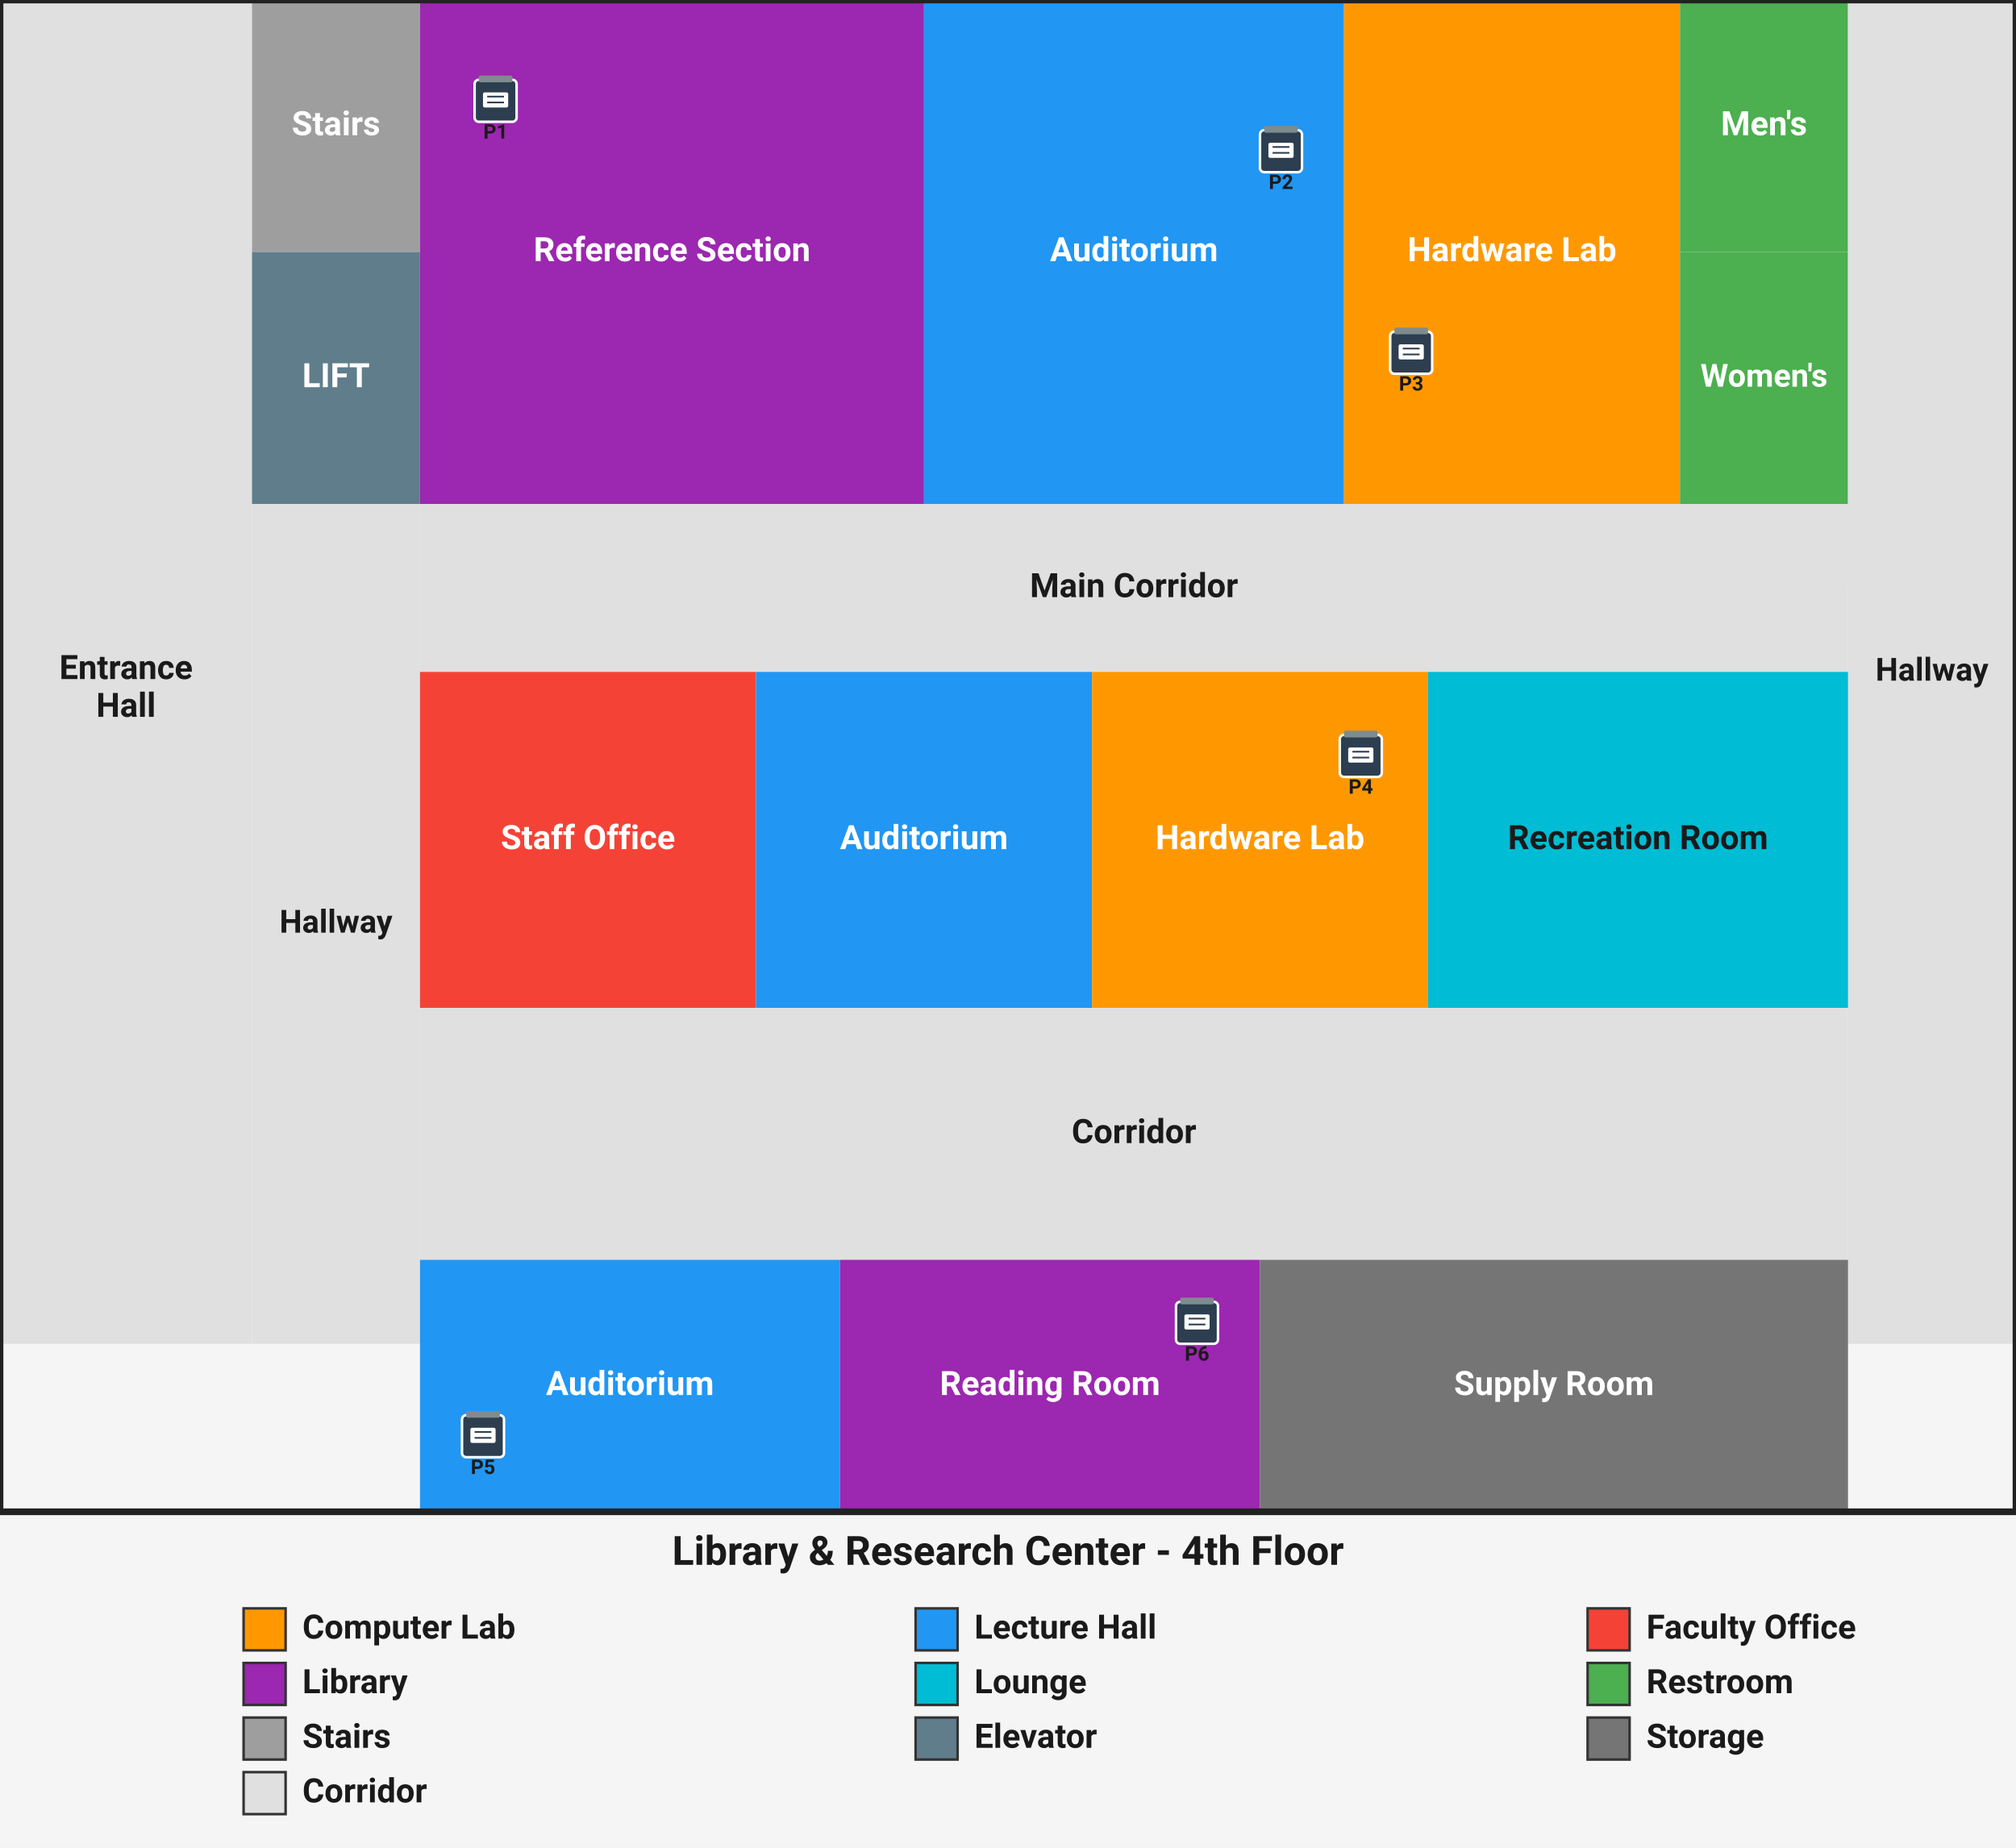
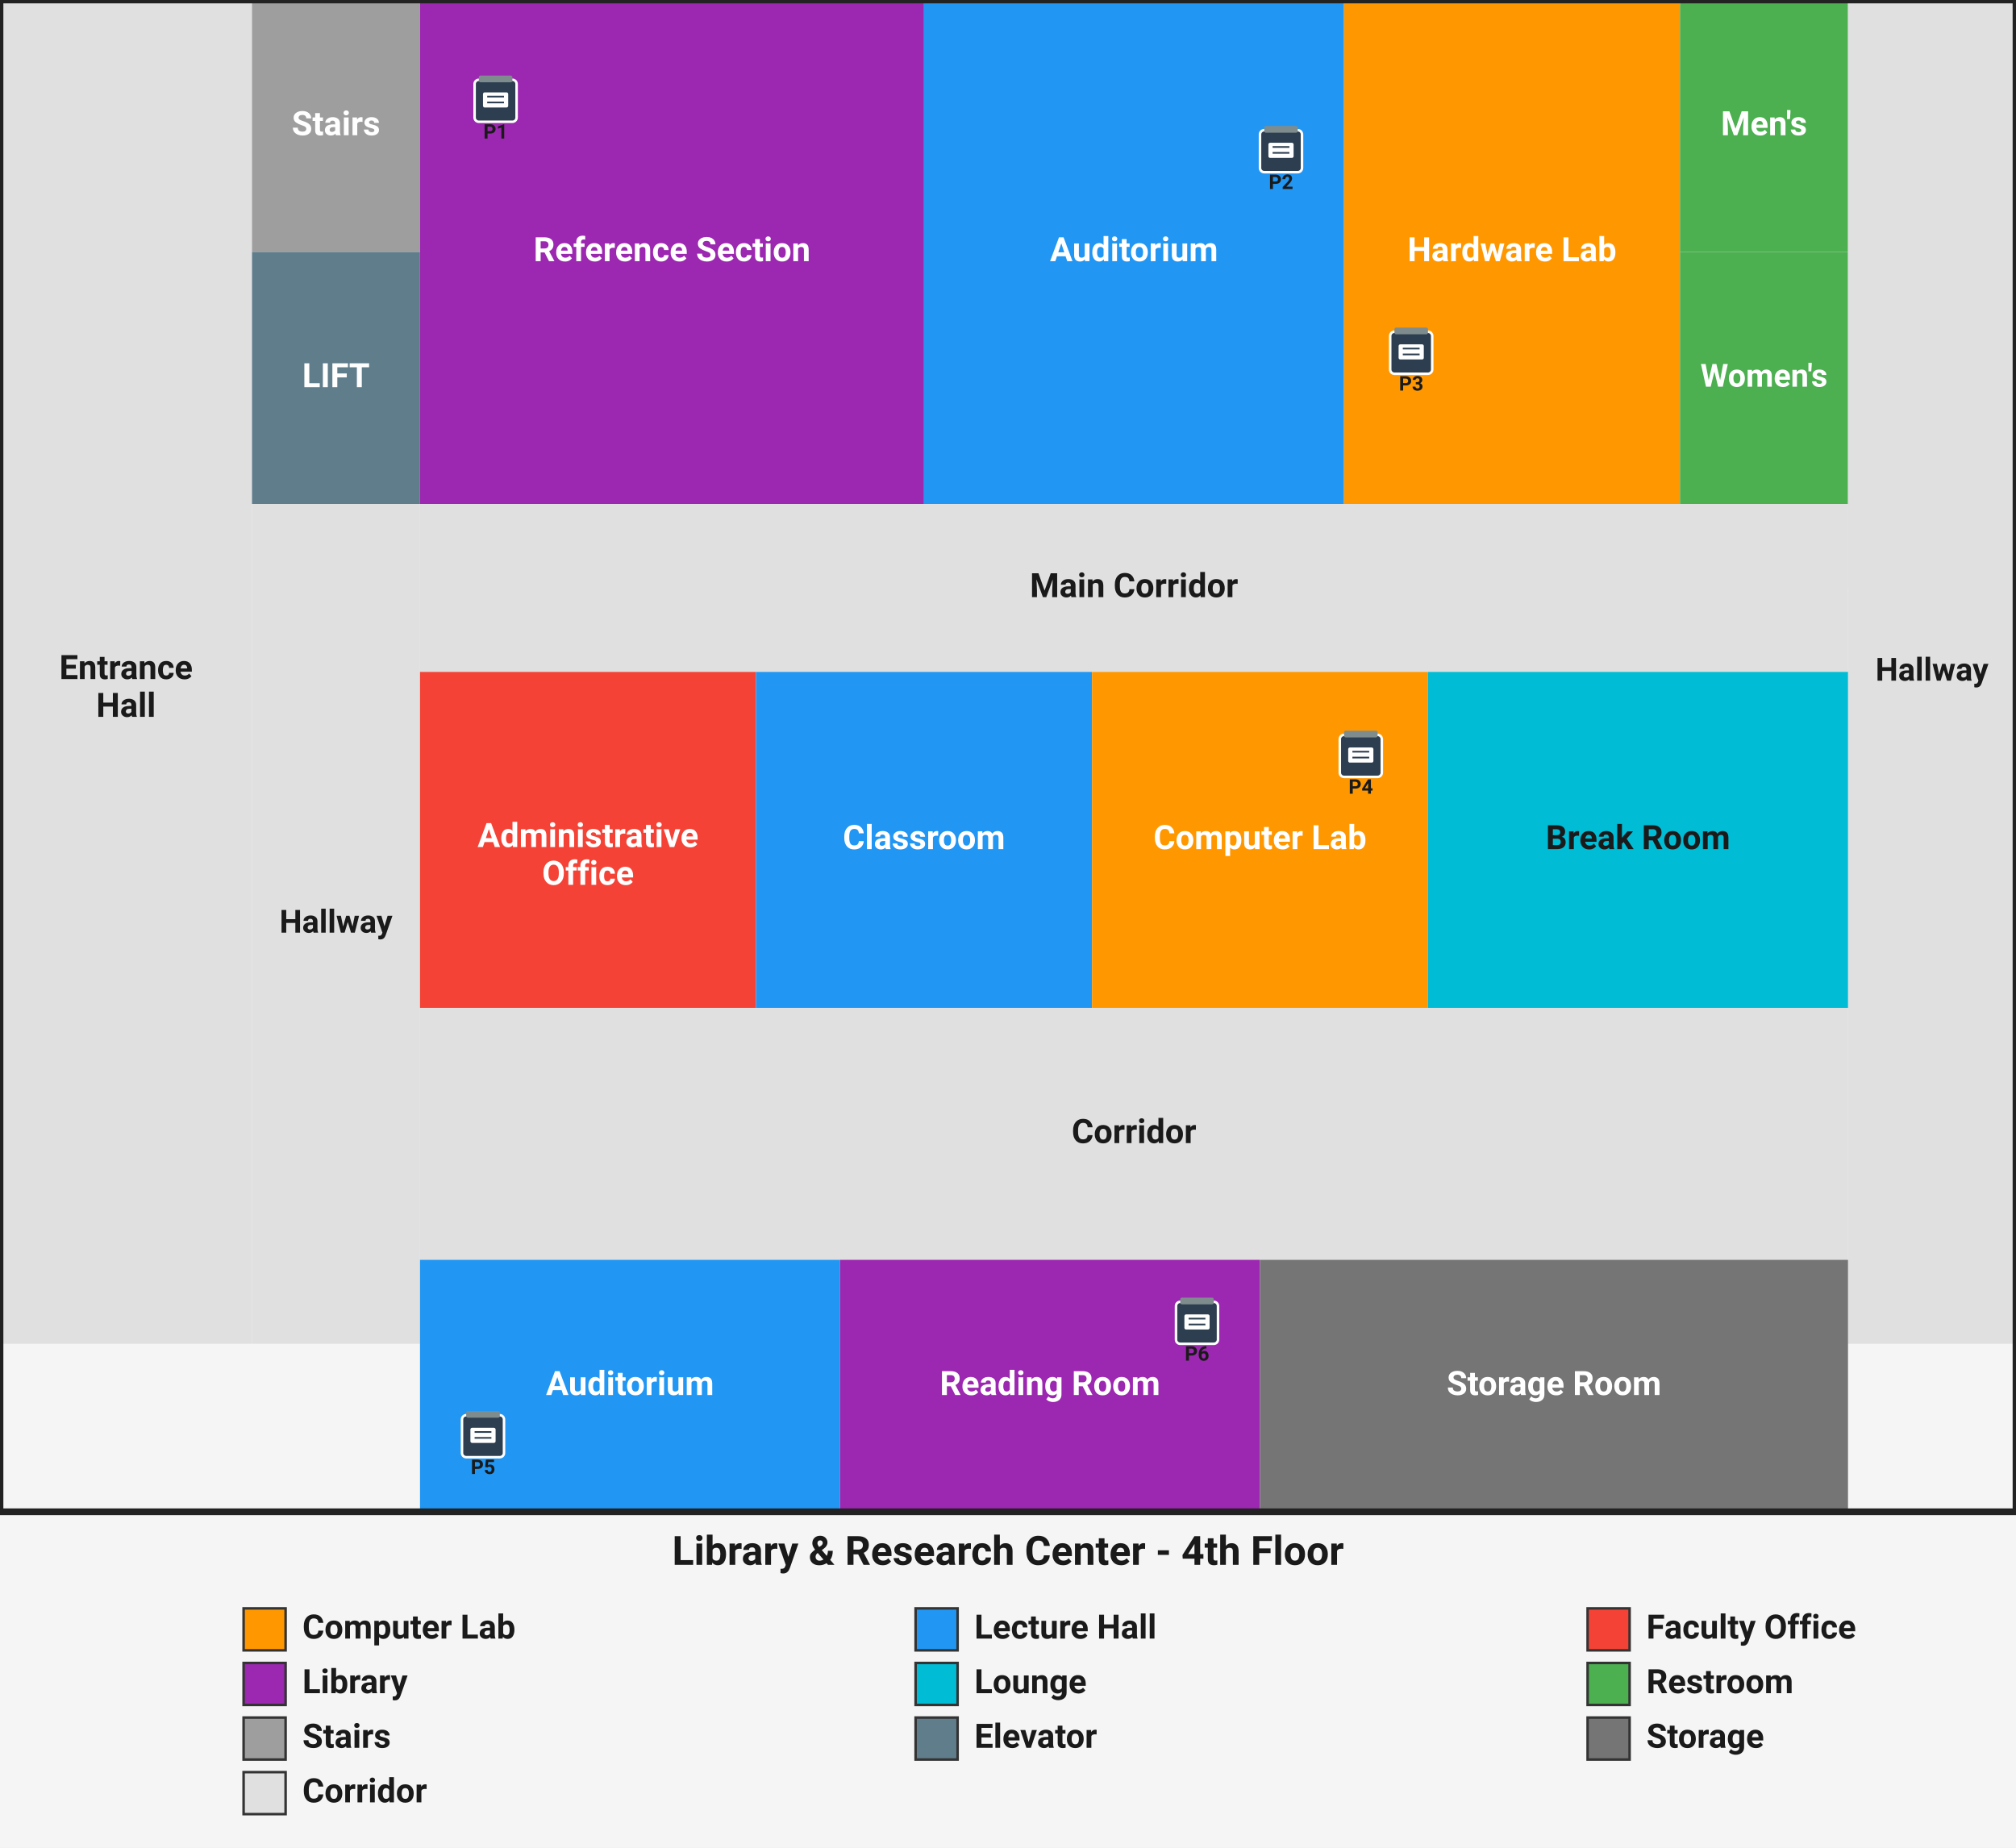
<svg xmlns="http://www.w3.org/2000/svg" viewBox="0 0 2400 2200" width="2400" height="2200" style="display:block; max-width:100%; height:auto;">
  <defs>
    <style>
      text { 
        -webkit-font-smoothing: antialiased;
        -moz-osx-font-smoothing: grayscale;
      }
    </style>
  </defs>
  <rect x="0" y="0" width="2400" height="2200" fill="#f5f5f5" />
  <rect x="0" y="0" width="300" height="1600" fill="#E0E0E0" stroke="none" />
  <g>
    <text x="150.0" y="797.5" font-family="Roboto,Segoe UI,Arial,sans-serif" font-size="40" font-weight="600" fill="#1a1a1a" text-anchor="middle" dominant-baseline="middle">
                  Entrance
                </text>
    <text x="150.0" y="842.5" font-family="Roboto,Segoe UI,Arial,sans-serif" font-size="40" font-weight="600" fill="#1a1a1a" text-anchor="middle" dominant-baseline="middle">
                  Hall
                </text>
  </g>
  <rect x="300" y="0" width="200" height="300" fill="#9E9E9E" stroke="none" />
  <text x="400.0" y="150.0" font-family="Roboto,Segoe UI,Arial,sans-serif" font-size="40" font-weight="600" fill="white" text-anchor="middle" dominant-baseline="middle">
              Stairs
            </text>
  <rect x="300" y="300" width="200" height="300" fill="#607D8B" stroke="none" />
  <text x="400.0" y="450.0" font-family="Roboto,Segoe UI,Arial,sans-serif" font-size="40" font-weight="600" fill="white" text-anchor="middle" dominant-baseline="middle">
              LIFT
            </text>
  <rect x="300" y="600" width="200" height="1000" fill="#E0E0E0" stroke="none" />
  <text x="400.0" y="1100.0" font-family="Roboto,Segoe UI,Arial,sans-serif" font-size="38" font-weight="600" fill="#1a1a1a" text-anchor="middle" dominant-baseline="middle">
              Hallway
            </text>
  <rect x="500" y="0" width="600" height="600" fill="#9C27B0" stroke="none" />
  <text x="800.0" y="300.0" font-family="Roboto,Segoe UI,Arial,sans-serif" font-size="40" font-weight="600" fill="white" text-anchor="middle" dominant-baseline="middle">
              Reference Section
            </text>
  <rect x="1100" y="0" width="500" height="600" fill="#2196F3" stroke="none" />
  <text x="1350.0" y="300.0" font-family="Roboto,Segoe UI,Arial,sans-serif" font-size="40" font-weight="600" fill="white" text-anchor="middle" dominant-baseline="middle">
              Auditorium
            </text>
  <rect x="1600" y="0" width="400" height="600" fill="#FF9800" stroke="none" />
  <text x="1800.0" y="300.0" font-family="Roboto,Segoe UI,Arial,sans-serif" font-size="40" font-weight="600" fill="white" text-anchor="middle" dominant-baseline="middle">
              Hardware Lab
            </text>
  <rect x="2000" y="0" width="200" height="300" fill="#4CAF50" stroke="none" />
  <text x="2100.0" y="150.0" font-family="Roboto,Segoe UI,Arial,sans-serif" font-size="40" font-weight="600" fill="white" text-anchor="middle" dominant-baseline="middle">
              Men's
            </text>
  <rect x="2000" y="300" width="200" height="300" fill="#4CAF50" stroke="none" />
  <text x="2100.0" y="450.0" font-family="Roboto,Segoe UI,Arial,sans-serif" font-size="38" font-weight="600" fill="white" text-anchor="middle" dominant-baseline="middle">
              Women's
            </text>
  <rect x="2000" y="600" width="200" height="100" fill="#E0E0E0" stroke="none" />
  <rect x="2200" y="0" width="200" height="1600" fill="#E0E0E0" stroke="none" />
  <text x="2300.0" y="800.0" font-family="Roboto,Segoe UI,Arial,sans-serif" font-size="38" font-weight="600" fill="#1a1a1a" text-anchor="middle" dominant-baseline="middle">
              Hallway
            </text>
  <rect x="500" y="600" width="1700" height="200" fill="#E0E0E0" stroke="none" />
  <text x="1350.0" y="700.0" font-family="Roboto,Segoe UI,Arial,sans-serif" font-size="40" font-weight="600" fill="#1a1a1a" text-anchor="middle" dominant-baseline="middle">
              Main Corridor
            </text>
  <rect x="500" y="800" width="400" height="400" fill="#F44336" stroke="none" />
-   <text x="700.0" y="1000.0" font-family="Roboto,Segoe UI,Arial,sans-serif" font-size="40" font-weight="600" fill="white" text-anchor="middle" dominant-baseline="middle">
-               Staff Office
-             </text>
+   <g>
+     <text x="700.0" y="997.5" font-family="Roboto,Segoe UI,Arial,sans-serif" font-size="40" font-weight="600" fill="white" text-anchor="middle" dominant-baseline="middle">
+                   Administrative
+                 </text>
+     <text x="700.0" y="1042.5" font-family="Roboto,Segoe UI,Arial,sans-serif" font-size="40" font-weight="600" fill="white" text-anchor="middle" dominant-baseline="middle">
+                   Office
+                 </text>
+   </g>
  <rect x="900" y="800" width="400" height="400" fill="#2196F3" stroke="none" />
  <text x="1100.0" y="1000.0" font-family="Roboto,Segoe UI,Arial,sans-serif" font-size="40" font-weight="600" fill="white" text-anchor="middle" dominant-baseline="middle">
-               Auditorium
+               Classroom
            </text>
  <rect x="1300" y="800" width="400" height="400" fill="#FF9800" stroke="none" />
  <text x="1500.0" y="1000.0" font-family="Roboto,Segoe UI,Arial,sans-serif" font-size="40" font-weight="600" fill="white" text-anchor="middle" dominant-baseline="middle">
-               Hardware Lab
+               Computer Lab
            </text>
  <rect x="1700" y="800" width="500" height="400" fill="#00BCD4" stroke="none" />
  <text x="1950.0" y="1000.0" font-family="Roboto,Segoe UI,Arial,sans-serif" font-size="40" font-weight="600" fill="#1a1a1a" text-anchor="middle" dominant-baseline="middle">
-               Recreation Room
+               Break Room
            </text>
  <rect x="500" y="1200" width="1700" height="300" fill="#E0E0E0" stroke="none" />
  <text x="1350.0" y="1350.0" font-family="Roboto,Segoe UI,Arial,sans-serif" font-size="40" font-weight="600" fill="#1a1a1a" text-anchor="middle" dominant-baseline="middle">
              Corridor
            </text>
  <rect x="500" y="1500" width="500" height="300" fill="#2196F3" stroke="none" />
  <text x="750.0" y="1650.0" font-family="Roboto,Segoe UI,Arial,sans-serif" font-size="40" font-weight="600" fill="white" text-anchor="middle" dominant-baseline="middle">
              Auditorium
            </text>
  <rect x="1000" y="1500" width="500" height="300" fill="#9C27B0" stroke="none" />
  <text x="1250.0" y="1650.0" font-family="Roboto,Segoe UI,Arial,sans-serif" font-size="40" font-weight="600" fill="white" text-anchor="middle" dominant-baseline="middle">
              Reading Room
            </text>
  <rect x="1500" y="1500" width="700" height="300" fill="#757575" stroke="none" />
  <text x="1850.0" y="1650.0" font-family="Roboto,Segoe UI,Arial,sans-serif" font-size="40" font-weight="600" fill="white" text-anchor="middle" dominant-baseline="middle">
-               Supply Room
+               Storage Room
            </text>
  <rect x="565.0" y="95.0" width="50" height="50" fill="#2C3E50" stroke="#FFF" stroke-width="3" rx="5" />
  <rect x="570.0" y="90.0" width="40" height="8" fill="#7F8C8D" rx="2" />
  <rect x="575.0" y="110.0" width="30" height="18" fill="white" rx="2" />
  <line x1="580.0" y1="115.0" x2="600.0" y2="115.0" stroke="#2C3E50" stroke-width="2" />
  <line x1="580.0" y1="122.0" x2="600.0" y2="122.0" stroke="#2C3E50" stroke-width="2" />
  <text x="590.0" y="165.0" font-family="Roboto,Segoe UI,Arial,sans-serif" font-size="24" font-weight="700" fill="#1a1a1a" text-anchor="middle">
      P1
    </text>
  <rect x="1500.0" y="155.0" width="50" height="50" fill="#2C3E50" stroke="#FFF" stroke-width="3" rx="5" />
  <rect x="1505.0" y="150.0" width="40" height="8" fill="#7F8C8D" rx="2" />
  <rect x="1510.0" y="170.0" width="30" height="18" fill="white" rx="2" />
  <line x1="1515.0" y1="175.0" x2="1535.0" y2="175.0" stroke="#2C3E50" stroke-width="2" />
  <line x1="1515.0" y1="182.0" x2="1535.0" y2="182.0" stroke="#2C3E50" stroke-width="2" />
  <text x="1525.0" y="225.0" font-family="Roboto,Segoe UI,Arial,sans-serif" font-size="24" font-weight="700" fill="#1a1a1a" text-anchor="middle">
      P2
    </text>
  <rect x="1655.0" y="395.0" width="50" height="50" fill="#2C3E50" stroke="#FFF" stroke-width="3" rx="5" />
  <rect x="1660.0" y="390.0" width="40" height="8" fill="#7F8C8D" rx="2" />
  <rect x="1665.0" y="410.0" width="30" height="18" fill="white" rx="2" />
  <line x1="1670.0" y1="415.0" x2="1690.0" y2="415.0" stroke="#2C3E50" stroke-width="2" />
  <line x1="1670.0" y1="422.0" x2="1690.0" y2="422.0" stroke="#2C3E50" stroke-width="2" />
  <text x="1680.0" y="465.0" font-family="Roboto,Segoe UI,Arial,sans-serif" font-size="24" font-weight="700" fill="#1a1a1a" text-anchor="middle">
      P3
    </text>
  <rect x="1595.0" y="875.0" width="50" height="50" fill="#2C3E50" stroke="#FFF" stroke-width="3" rx="5" />
  <rect x="1600.0" y="870.0" width="40" height="8" fill="#7F8C8D" rx="2" />
  <rect x="1605.0" y="890.0" width="30" height="18" fill="white" rx="2" />
  <line x1="1610.0" y1="895.0" x2="1630.0" y2="895.0" stroke="#2C3E50" stroke-width="2" />
  <line x1="1610.0" y1="902.0" x2="1630.0" y2="902.0" stroke="#2C3E50" stroke-width="2" />
  <text x="1620.0" y="945.0" font-family="Roboto,Segoe UI,Arial,sans-serif" font-size="24" font-weight="700" fill="#1a1a1a" text-anchor="middle">
      P4
    </text>
  <rect x="550.0" y="1685.0" width="50" height="50" fill="#2C3E50" stroke="#FFF" stroke-width="3" rx="5" />
  <rect x="555.0" y="1680.0" width="40" height="8" fill="#7F8C8D" rx="2" />
  <rect x="560.0" y="1700.0" width="30" height="18" fill="white" rx="2" />
  <line x1="565.0" y1="1705.0" x2="585.0" y2="1705.0" stroke="#2C3E50" stroke-width="2" />
  <line x1="565.0" y1="1712.0" x2="585.0" y2="1712.0" stroke="#2C3E50" stroke-width="2" />
  <text x="575.0" y="1755.0" font-family="Roboto,Segoe UI,Arial,sans-serif" font-size="24" font-weight="700" fill="#1a1a1a" text-anchor="middle">
      P5
    </text>
  <rect x="1400.0" y="1550.0" width="50" height="50" fill="#2C3E50" stroke="#FFF" stroke-width="3" rx="5" />
  <rect x="1405.0" y="1545.0" width="40" height="8" fill="#7F8C8D" rx="2" />
  <rect x="1410.0" y="1565.0" width="30" height="18" fill="white" rx="2" />
  <line x1="1415.0" y1="1570.0" x2="1435.0" y2="1570.0" stroke="#2C3E50" stroke-width="2" />
  <line x1="1415.0" y1="1577.0" x2="1435.0" y2="1577.0" stroke="#2C3E50" stroke-width="2" />
  <text x="1425.0" y="1620.0" font-family="Roboto,Segoe UI,Arial,sans-serif" font-size="24" font-weight="700" fill="#1a1a1a" text-anchor="middle">
      P6
    </text>
  <rect x="0" y="0" width="2400" height="1800" fill="none" stroke="#222" stroke-width="8" />
  <text x="1200.0" y="1850" font-family="Roboto,Segoe UI,Arial,sans-serif" font-size="48" font-weight="700" fill="#1a1a1a" text-anchor="middle" dominant-baseline="middle">
          Library &amp; Research Center - 4th Floor
        </text>
  <rect x="290.0" y="1915.0" width="50" height="50" fill="#FF9800" stroke="#333" stroke-width="3" />
  <text x="360.0" y="1940" font-family="Roboto,Segoe UI,Arial,sans-serif" font-size="40" font-weight="700" fill="#1a1a1a" text-anchor="start" dominant-baseline="middle">
          Computer Lab
        </text>
  <rect x="1090.0" y="1915.0" width="50" height="50" fill="#2196F3" stroke="#333" stroke-width="3" />
  <text x="1160.0" y="1940" font-family="Roboto,Segoe UI,Arial,sans-serif" font-size="40" font-weight="700" fill="#1a1a1a" text-anchor="start" dominant-baseline="middle">
          Lecture Hall
        </text>
  <rect x="1890.0" y="1915.0" width="50" height="50" fill="#F44336" stroke="#333" stroke-width="3" />
  <text x="1960.0" y="1940" font-family="Roboto,Segoe UI,Arial,sans-serif" font-size="40" font-weight="700" fill="#1a1a1a" text-anchor="start" dominant-baseline="middle">
          Faculty Office
        </text>
  <rect x="290.0" y="1980.0" width="50" height="50" fill="#9C27B0" stroke="#333" stroke-width="3" />
  <text x="360.0" y="2005" font-family="Roboto,Segoe UI,Arial,sans-serif" font-size="40" font-weight="700" fill="#1a1a1a" text-anchor="start" dominant-baseline="middle">
          Library
        </text>
  <rect x="1090.0" y="1980.0" width="50" height="50" fill="#00BCD4" stroke="#333" stroke-width="3" />
  <text x="1160.0" y="2005" font-family="Roboto,Segoe UI,Arial,sans-serif" font-size="40" font-weight="700" fill="#1a1a1a" text-anchor="start" dominant-baseline="middle">
          Lounge
        </text>
  <rect x="1890.0" y="1980.0" width="50" height="50" fill="#4CAF50" stroke="#333" stroke-width="3" />
  <text x="1960.0" y="2005" font-family="Roboto,Segoe UI,Arial,sans-serif" font-size="40" font-weight="700" fill="#1a1a1a" text-anchor="start" dominant-baseline="middle">
          Restroom
        </text>
  <rect x="290.0" y="2045.0" width="50" height="50" fill="#9E9E9E" stroke="#333" stroke-width="3" />
  <text x="360.0" y="2070" font-family="Roboto,Segoe UI,Arial,sans-serif" font-size="40" font-weight="700" fill="#1a1a1a" text-anchor="start" dominant-baseline="middle">
          Stairs
        </text>
  <rect x="1090.0" y="2045.0" width="50" height="50" fill="#607D8B" stroke="#333" stroke-width="3" />
  <text x="1160.0" y="2070" font-family="Roboto,Segoe UI,Arial,sans-serif" font-size="40" font-weight="700" fill="#1a1a1a" text-anchor="start" dominant-baseline="middle">
          Elevator
        </text>
  <rect x="1890.0" y="2045.0" width="50" height="50" fill="#757575" stroke="#333" stroke-width="3" />
  <text x="1960.0" y="2070" font-family="Roboto,Segoe UI,Arial,sans-serif" font-size="40" font-weight="700" fill="#1a1a1a" text-anchor="start" dominant-baseline="middle">
          Storage
        </text>
  <rect x="290.0" y="2110.0" width="50" height="50" fill="#E0E0E0" stroke="#333" stroke-width="3" />
  <text x="360.0" y="2135" font-family="Roboto,Segoe UI,Arial,sans-serif" font-size="40" font-weight="700" fill="#1a1a1a" text-anchor="start" dominant-baseline="middle">
          Corridor
        </text>
</svg>
